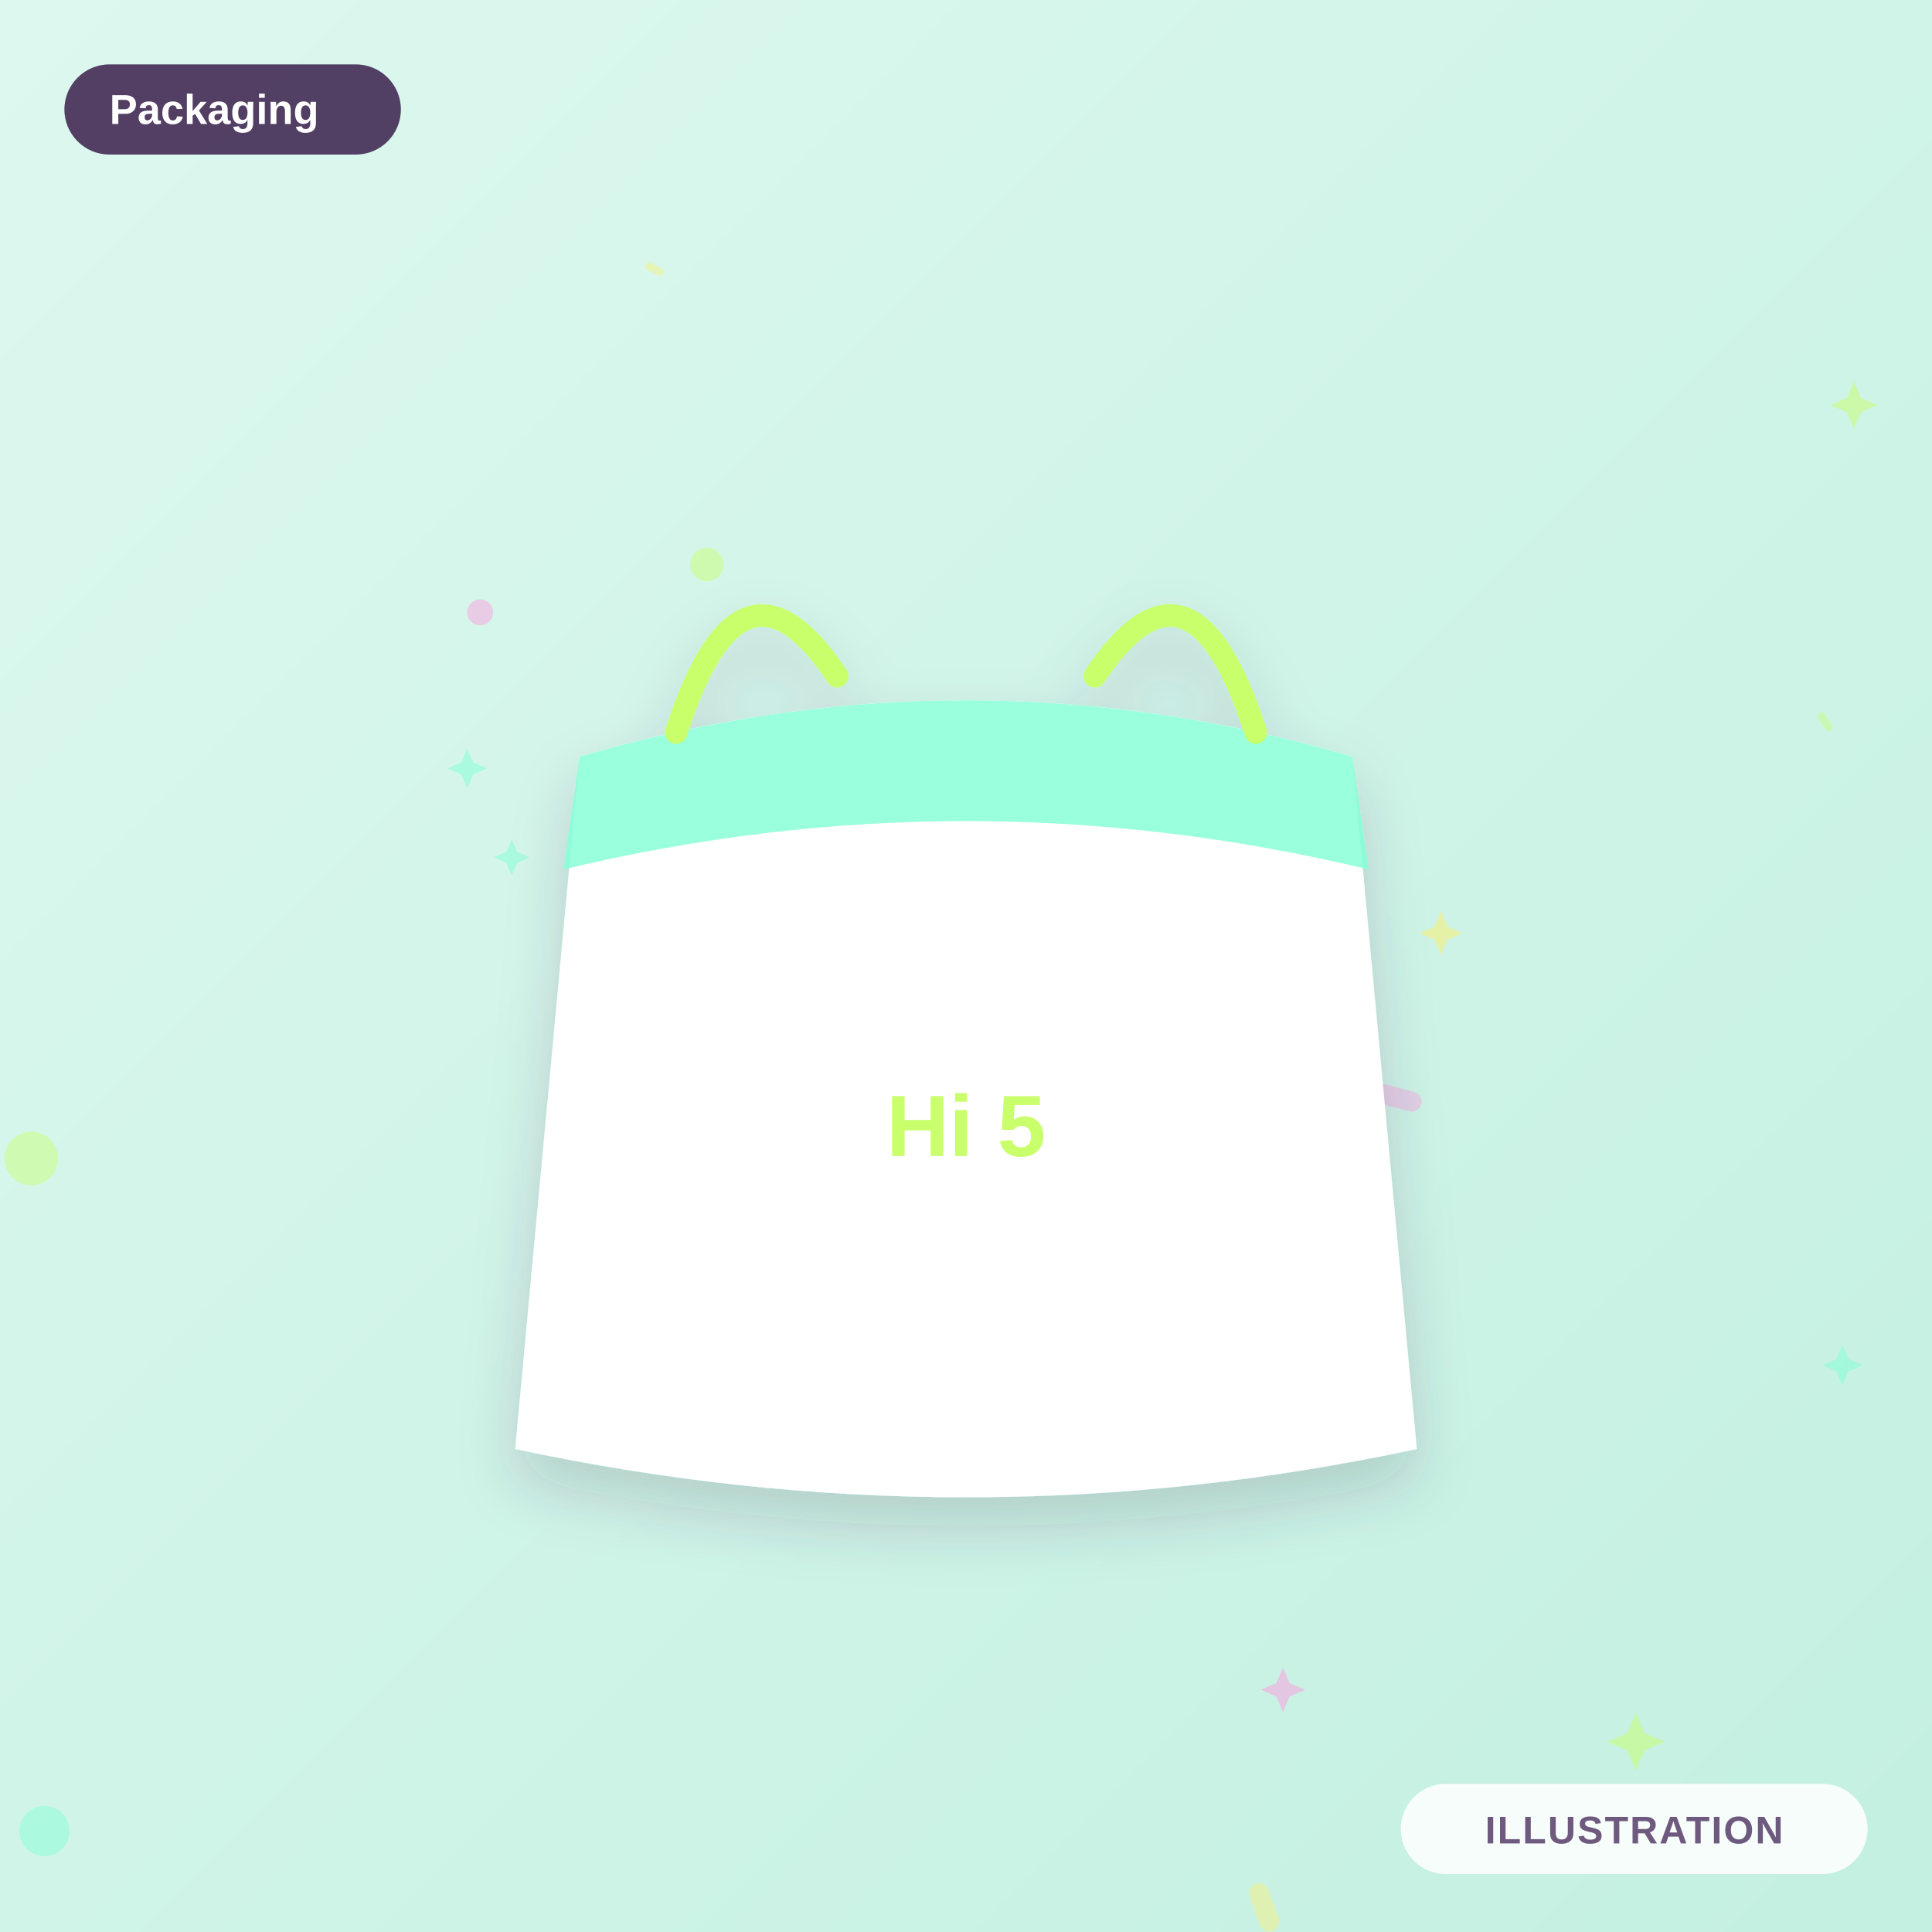
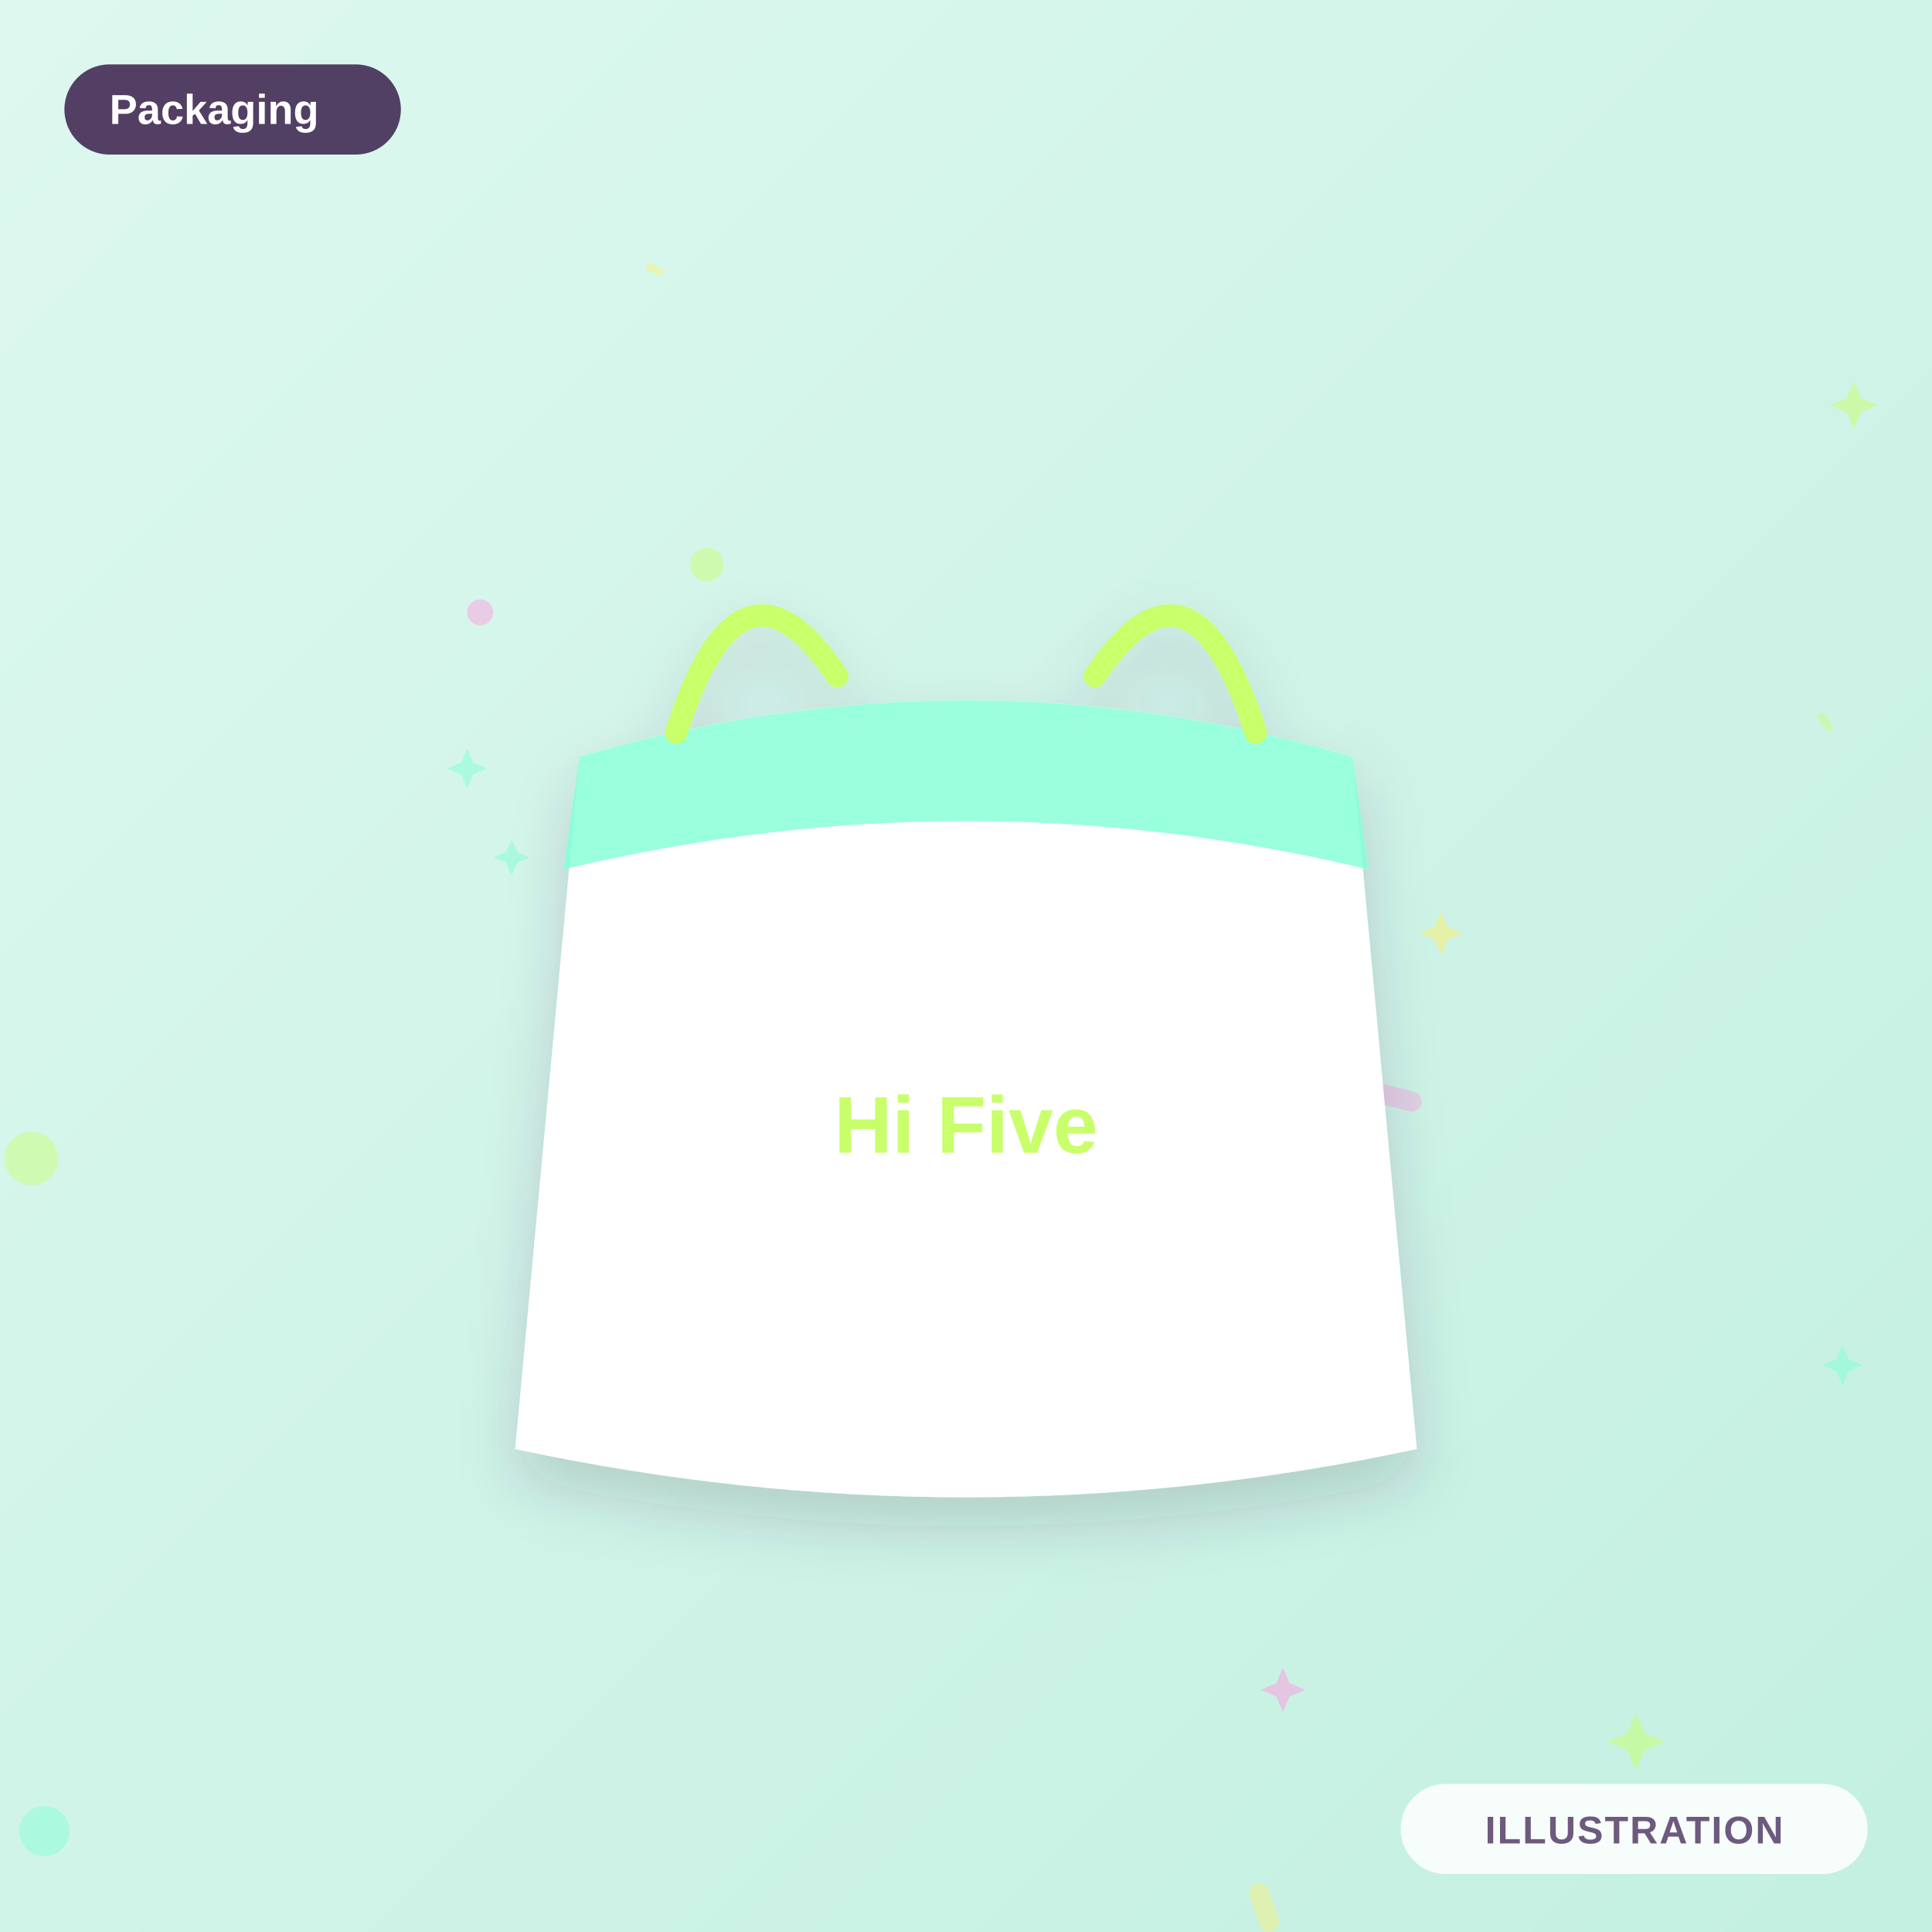
<svg xmlns="http://www.w3.org/2000/svg" viewBox="0 0 1200 1200" width="1200" height="1200" role="img">
  <defs>
    <linearGradient id="bg-glow-bead-bracelet-packaging" x1="0" y1="0" x2="1" y2="1">
      <stop offset="0" stop-color="#DDF8EF" />
      <stop offset="1" stop-color="#C3F0E1" />
    </linearGradient>
    <radialGradient id="shine-glow-bead-bracelet-packaging" cx="0.35" cy="0.3" r="0.7">
      <stop offset="0" stop-color="#fff" stop-opacity="0.85" />
      <stop offset="0.35" stop-color="#fff" stop-opacity="0.15" />
      <stop offset="1" stop-color="#000" stop-opacity="0.12" />
    </radialGradient>
    <filter id="shadow-glow-bead-bracelet-packaging" x="-20%" y="-20%" width="140%" height="140%">
      <feDropShadow dx="0" dy="18" stdDeviation="18" flood-color="#3B1F4C" flood-opacity="0.18" />
    </filter>
  </defs>
  <rect width="1200" height="1200" fill="url(#bg-glow-bead-bracelet-packaging)" />
  <rect x="543.251" y="597.037" width="23.392" height="9.357" rx="4.678" fill="#C8FF6A" opacity="0.4" transform="rotate(91.6848 543.2514 597.0373)" />
  <rect x="785.812" y="1167.901" width="31.238" height="12.495" rx="6.248" fill="#FFF06A" opacity="0.4" transform="rotate(70.29145 785.8117 1167.901)" />
  <path d="M796.858 1035.7 L801.011 1045.391 L810.702 1049.544 L801.011 1053.697 L796.858 1063.387 L792.705 1053.697 L783.015 1049.544 L792.705 1045.391Z" fill="#FF9AE0" opacity="0.5" />
  <circle cx="439.061" cy="350.645" r="10.399" fill="#C8FF6A" opacity="0.45" />
  <path d="M629.209 638.356 L632.775 646.678 L641.097 650.244 L632.775 653.811 L629.209 662.133 L625.642 653.811 L617.321 650.244 L625.642 646.678Z" fill="#C8FF6A" opacity="0.5" />
  <circle cx="298.221" cy="380.361" r="8.08" fill="#FF9AE0" opacity="0.45" />
  <path d="M1151.513 236.951 L1155.921 247.237 L1166.207 251.646 L1155.921 256.054 L1151.513 266.34 L1147.104 256.054 L1136.818 251.646 L1147.104 247.237Z" fill="#C8FF6A" opacity="0.5" />
  <path d="M1144.366 835.35 L1148.134 844.143 L1156.928 847.912 L1148.134 851.681 L1144.366 860.474 L1140.597 851.681 L1131.803 847.912 L1140.597 844.143Z" fill="#7FFFD4" opacity="0.5" />
  <circle cx="441.335" cy="548.267" r="15.014" fill="#FF9AE0" opacity="0.45" />
  <rect x="1132.307" y="441.523" width="12.869" height="5.147" rx="2.574" fill="#C8FF6A" opacity="0.4" transform="rotate(56.45958 1132.307 441.5226)" />
  <rect x="402.109" y="162.178" width="12.42" height="4.968" rx="2.484" fill="#FFF06A" opacity="0.4" transform="rotate(26.82603 402.1089 162.1784)" />
  <path d="M290.203 464.882 L293.931 473.581 L302.63 477.309 L293.931 481.037 L290.203 489.736 L286.475 481.037 L277.776 477.309 L286.475 473.581Z" fill="#7FFFD4" opacity="0.5" />
  <path d="M895.027 566.128 L899.066 575.551 L908.488 579.589 L899.066 583.627 L895.027 593.05 L890.989 583.627 L881.567 579.589 L890.989 575.551Z" fill="#FFF06A" opacity="0.5" />
  <path d="M317.796 521.252 L321.171 529.126 L329.044 532.5 L321.171 535.875 L317.796 543.749 L314.422 535.875 L306.548 532.5 L314.422 529.126Z" fill="#7FFFD4" opacity="0.5" />
  <circle cx="27.599" cy="1137.28" r="15.58" fill="#7FFFD4" opacity="0.45" />
  <path d="M1016.093 1063.883 L1021.481 1076.457 L1034.055 1081.845 L1021.481 1087.234 L1016.093 1099.807 L1010.704 1087.234 L998.131 1081.845 L1010.704 1076.457Z" fill="#C8FF6A" opacity="0.5" />
  <rect x="854.433" y="672.012" width="30.973" height="12.389" rx="6.195" fill="#FF9AE0" opacity="0.4" transform="rotate(14.45934 854.4328 672.0119)" />
  <circle cx="19.491" cy="719.544" r="16.669" fill="#C8FF6A" opacity="0.45" />
  <g filter="url(#shadow-glow-bead-bracelet-packaging)">
    <path d="M360 470 Q600 400 840 470 L880 900 Q600 960 320 900 Z" fill="#FFFFFF" />
    <path d="M360 470 Q600 400 840 470 L850 540 Q600 480 350 540 Z" fill="#7FFFD4" opacity="0.8" />
    <path d="M420 455 Q460 330 520 420" fill="none" stroke="#C8FF6A" stroke-width="14" stroke-linecap="round" />
    <path d="M780 455 Q740 330 680 420" fill="none" stroke="#C8FF6A" stroke-width="14" stroke-linecap="round" />
-     <rect x="500" y="640" width="200" height="120" rx="24" fill="#FFFFFF" />
-     <text x="600" y="718" text-anchor="middle" font-family="Arial Rounded MT Bold, Arial, sans-serif" font-size="54" font-weight="700" fill="#C8FF6A">Hi 5</text>
+     <rect x="460" y="640" width="280" height="120" rx="24" fill="#FFFFFF" />
+     <text x="600" y="716" text-anchor="middle" font-family="Arial Rounded MT Bold, Arial, sans-serif" font-size="50" font-weight="700" fill="#C8FF6A">Hi Five</text>
  </g>
  <g>
    <rect x="40" y="40" width="209" height="56" rx="28" fill="#3B1F4C" opacity="0.85" />
    <text x="68" y="77" font-family="Arial, sans-serif" font-size="26" font-weight="700" fill="#FFFFFF">Packaging</text>
  </g>
  <g>
    <rect x="870" y="1108" width="290" height="56" rx="28" fill="#FFFFFF" opacity="0.85" />
    <text x="1015" y="1145" text-anchor="middle" font-family="Arial, sans-serif" font-size="24" font-weight="700" fill="#6E5A7E" letter-spacing="1">ILLUSTRATION</text>
  </g>
</svg>
